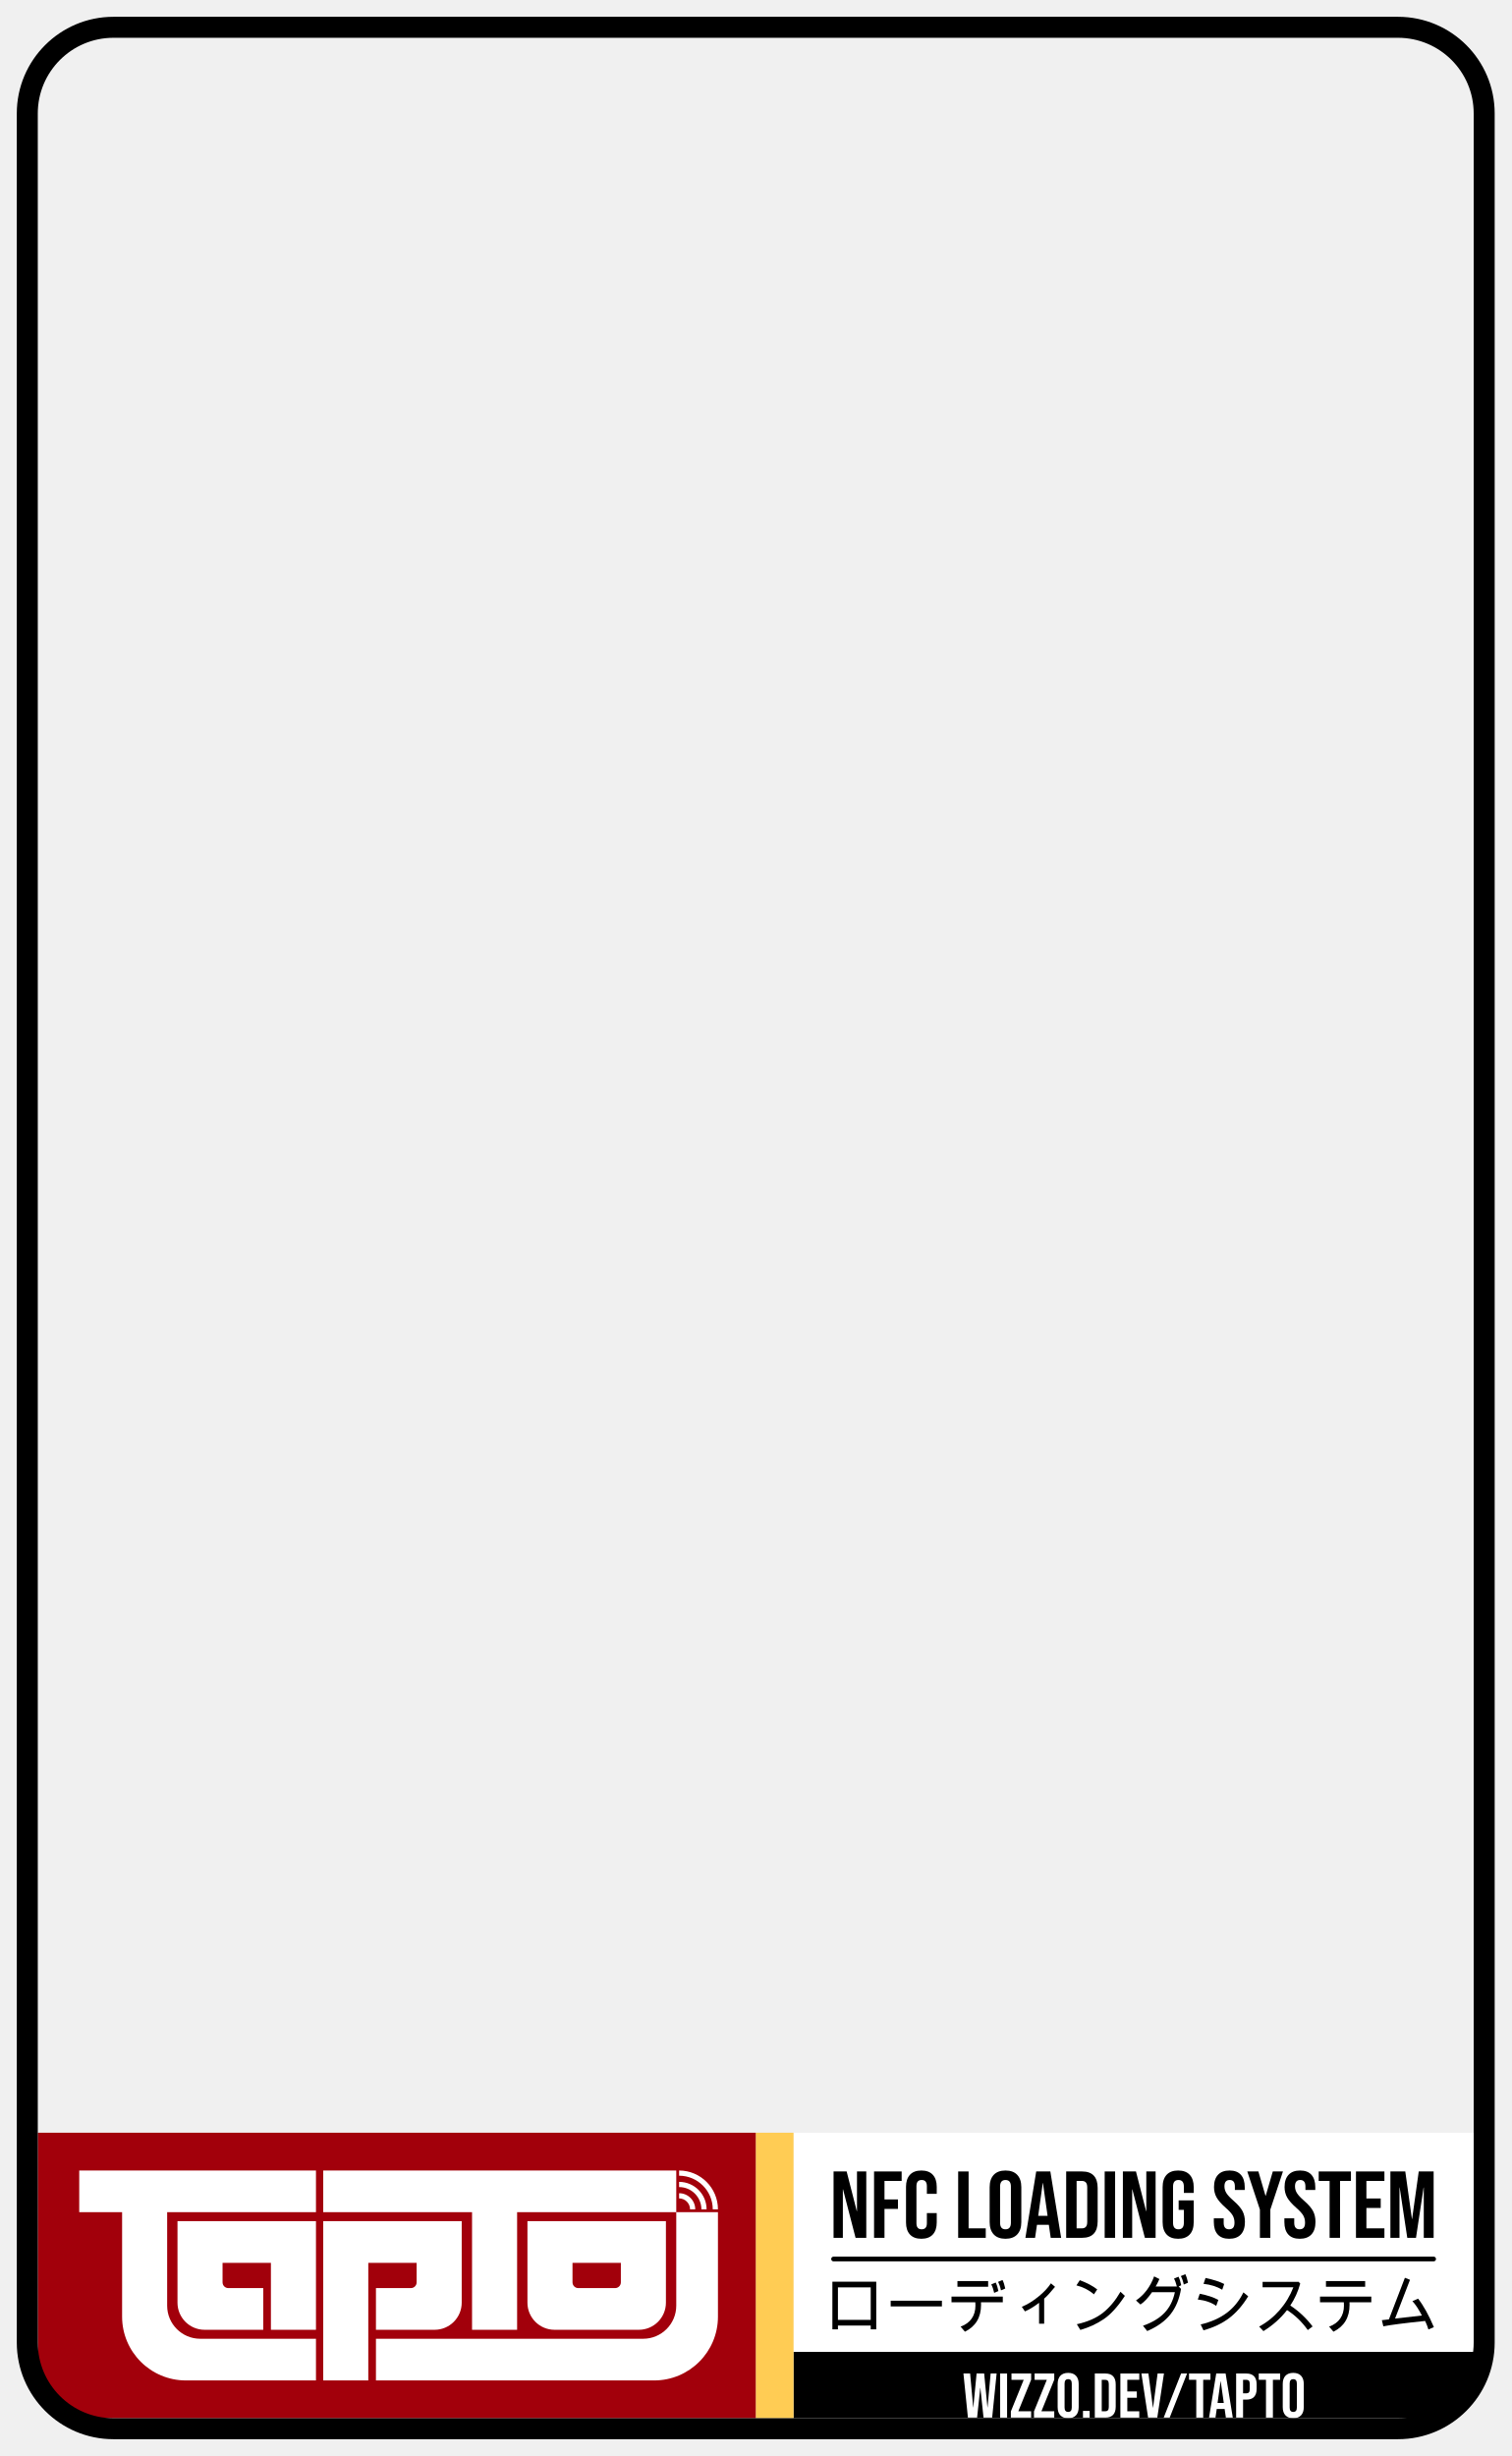
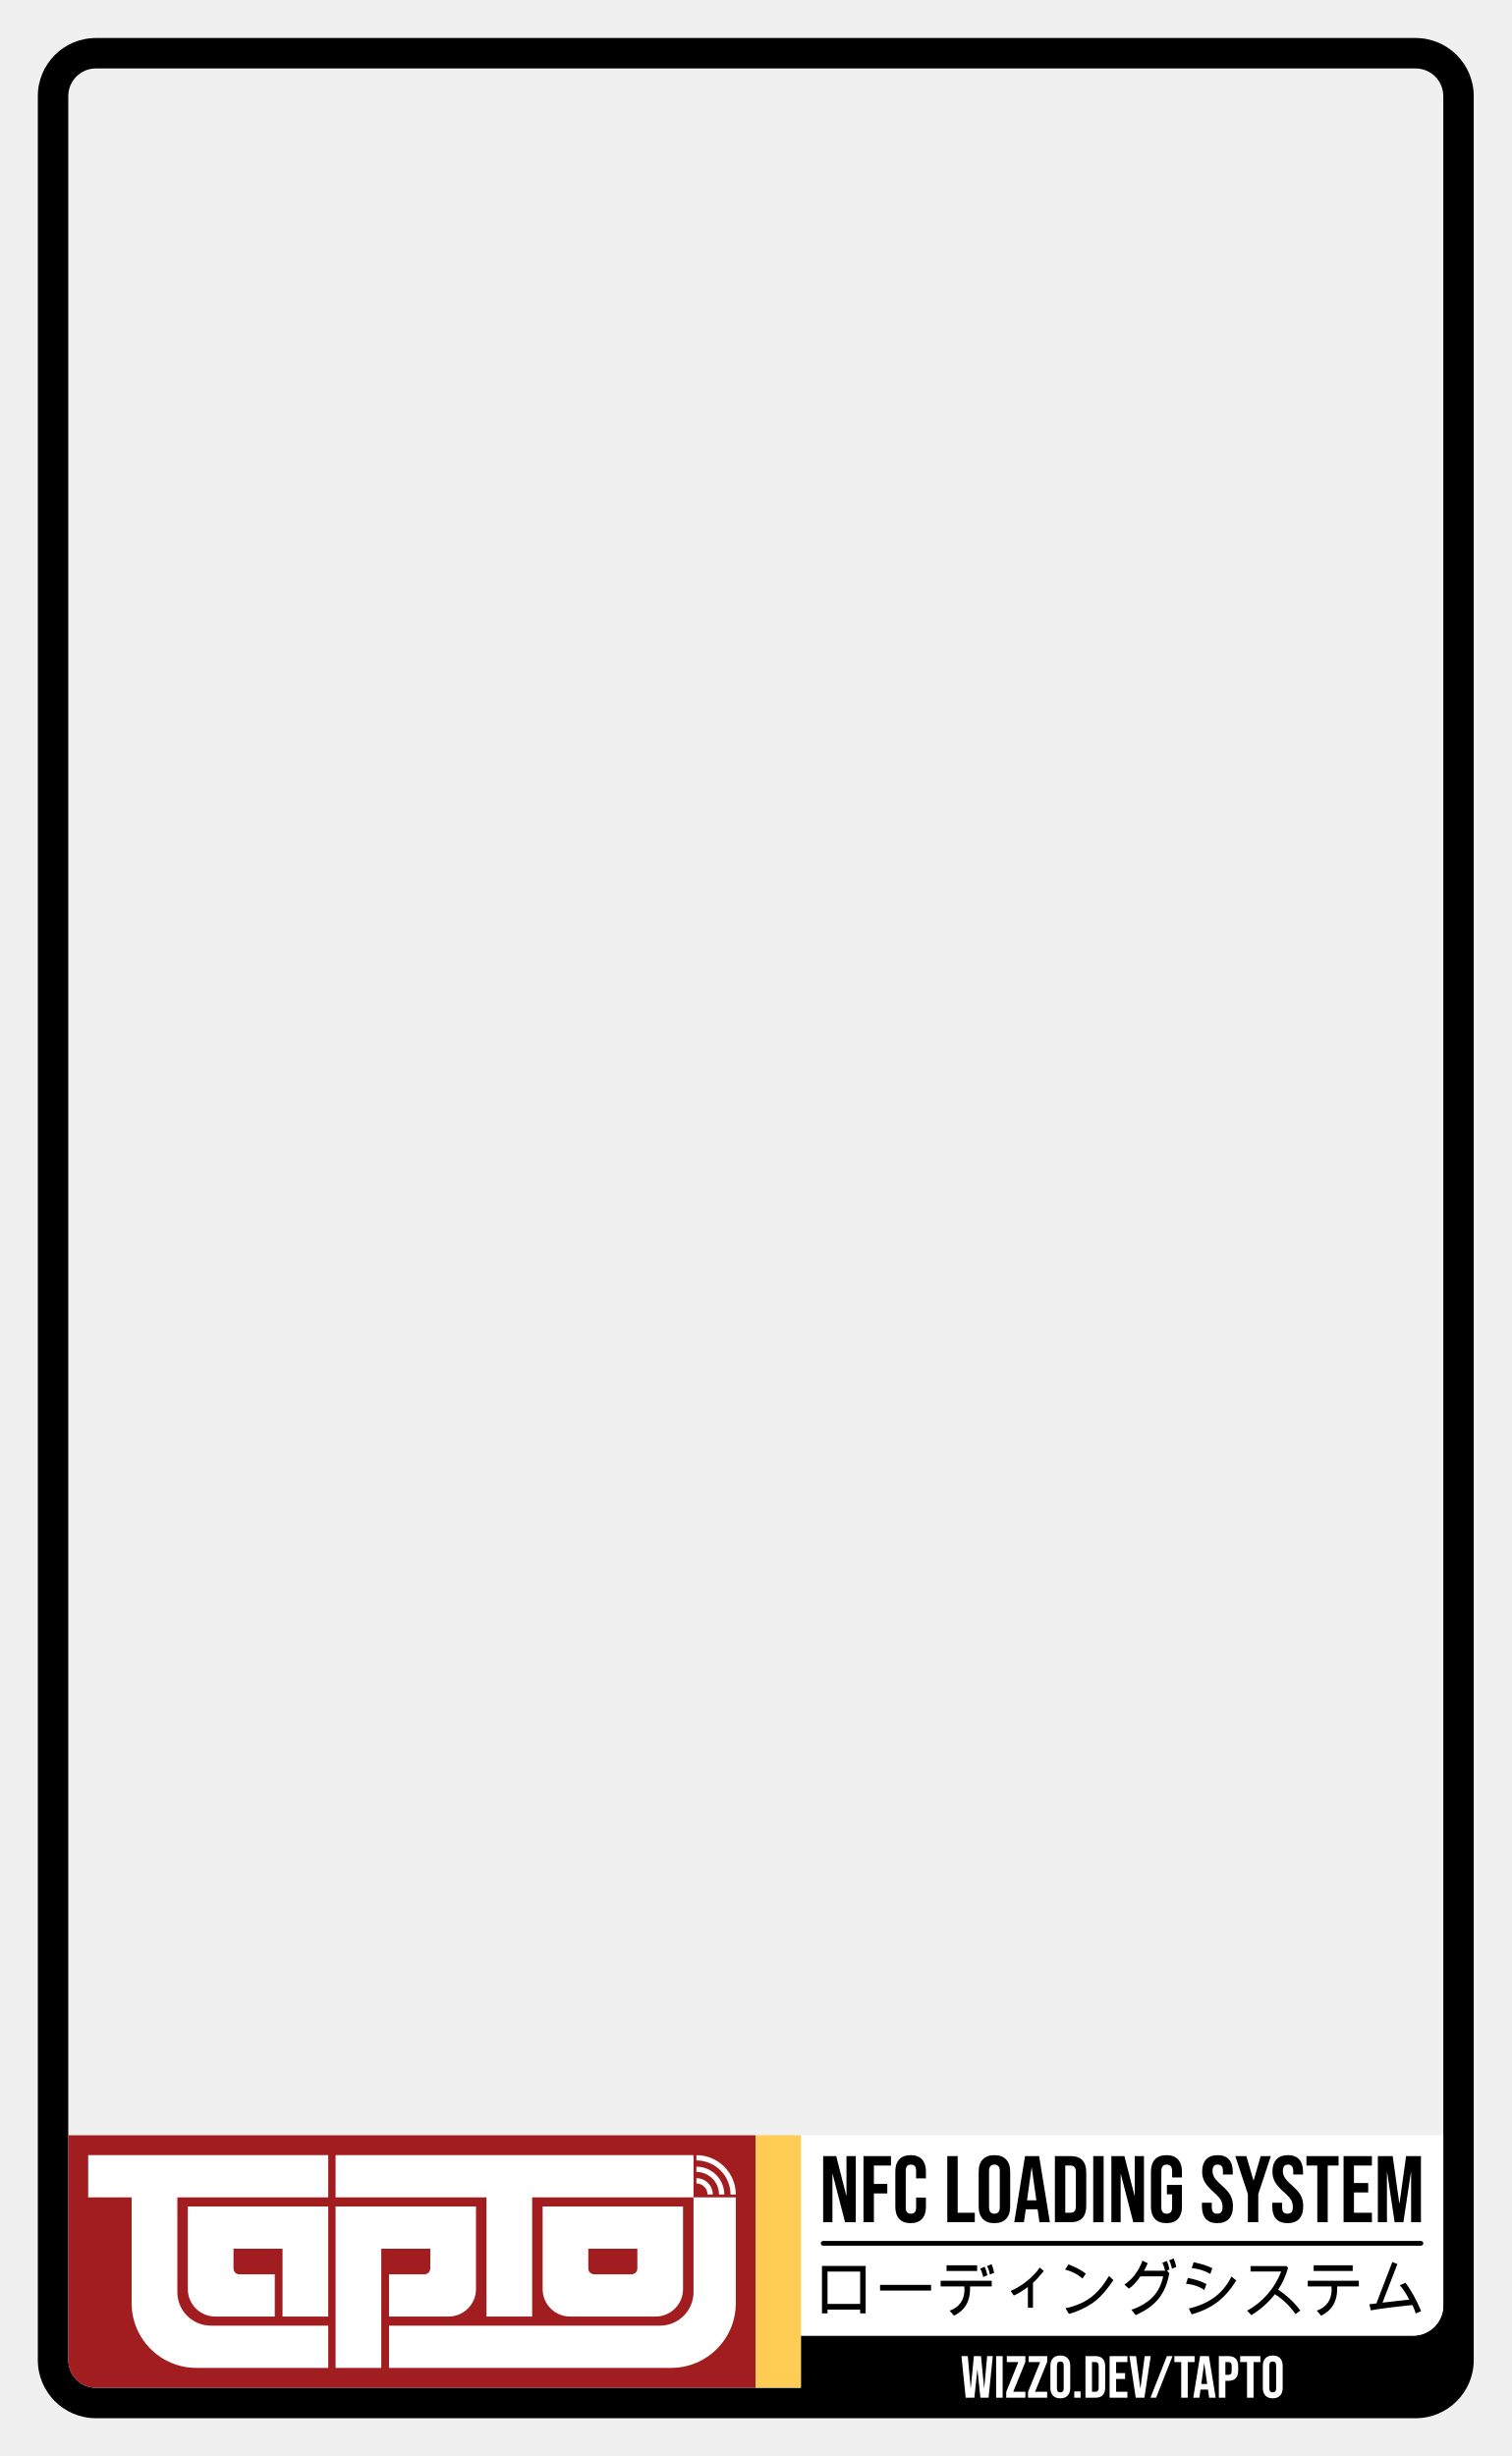
<svg xmlns="http://www.w3.org/2000/svg" width="600" height="975" viewBox="0 0 600 975" version="1.1" xml:space="preserve" style="fill-rule:evenodd;clip-rule:evenodd;stroke-linejoin:round;stroke-miterlimit:2;">
-   <g id="Frame">
-     <g id="Black-Stripe" transform="matrix(0.473684,0,0,0.87772,307.895,117.389)">
-       <path d="M585,930L585,943.027C585,952.395 570.907,960 553.549,960L15,960L15,930L585,930Z" />
-     </g>
-     <g transform="matrix(0.93161,0,0,0.93152,269.085,564.213)">
-       <g id="Wizzo.dev-TapTo">
-         <g>
-           <path d="M121.688,405.83L124.532,405.83L125.847,420.267L125.901,420.267L127.296,405.83L130.517,405.83L131.912,420.267L131.966,420.267L133.281,405.83L135.83,405.83L133.925,424.614L130.248,424.614L128.906,411.948L128.853,411.948L127.511,424.614L123.593,424.614L121.688,405.83Z" style="fill:white;" />
-           <rect x="137.333" y="405.83" width="2.952" height="18.785" style="fill:white;" />
-           <path d="M141.895,421.985L147.369,408.513L142.163,408.513L142.163,405.83L150.536,405.83L150.536,408.46L145.061,421.931L150.536,421.931L150.536,424.614L141.895,424.614L141.895,421.985Z" style="fill:white;" />
-           <path d="M151.743,421.985L157.218,408.513L152.012,408.513L152.012,405.83L160.384,405.83L160.384,408.46L154.91,421.931L160.384,421.931L160.384,424.614L151.743,424.614L151.743,421.985Z" style="fill:white;" />
-           <path d="M166.315,424.883C164.866,424.883 163.756,424.471 162.987,423.648C162.218,422.825 161.833,421.663 161.833,420.16L161.833,410.284C161.833,408.782 162.218,407.619 162.987,406.796C163.756,405.973 164.866,405.561 166.315,405.561C167.764,405.561 168.873,405.973 169.642,406.796C170.412,407.619 170.796,408.782 170.796,410.284L170.796,420.16C170.796,421.663 170.412,422.825 169.642,423.648C168.873,424.471 167.764,424.883 166.315,424.883ZM166.315,422.199C167.335,422.199 167.844,421.582 167.844,420.348L167.844,410.097C167.844,408.862 167.335,408.245 166.315,408.245C165.295,408.245 164.785,408.862 164.785,410.097L164.785,420.348C164.785,421.582 165.295,422.199 166.315,422.199Z" style="fill:white;" />
-           <rect x="172.621" y="421.77" width="2.845" height="2.845" style="fill:white;" />
-           <path d="M177.666,405.83L182.174,405.83C183.641,405.83 184.742,406.223 185.475,407.01C186.209,407.798 186.575,408.952 186.575,410.472L186.575,419.972C186.575,421.493 186.209,422.646 185.475,423.434C184.742,424.221 183.641,424.614 182.174,424.614L177.666,424.614L177.666,405.83ZM182.121,421.931C182.604,421.931 182.975,421.788 183.234,421.502C183.494,421.215 183.624,420.75 183.624,420.106L183.624,410.338C183.624,409.694 183.494,409.229 183.234,408.943C182.975,408.656 182.604,408.513 182.121,408.513L180.618,408.513L180.618,421.931L182.121,421.931Z" style="fill:white;" />
-           <path d="M188.561,405.83L196.612,405.83L196.612,408.513L191.513,408.513L191.513,413.478L195.565,413.478L195.565,416.161L191.513,416.161L191.513,421.931L196.612,421.931L196.612,424.614L188.561,424.614L188.561,405.83Z" style="fill:white;" />
-           <path d="M197.524,405.83L200.503,405.83L202.435,420.401L202.489,420.401L204.421,405.83L207.131,405.83L204.287,424.614L200.369,424.614L197.524,405.83Z" style="fill:white;" />
-           <path d="M214.43,405.83L216.98,405.83L209.573,424.614L207.024,424.614L214.43,405.83Z" style="fill:white;" />
-           <path d="M220.898,408.513L217.812,408.513L217.812,405.83L226.936,405.83L226.936,408.513L223.85,408.513L223.85,424.614L220.898,424.614L220.898,408.513Z" style="fill:white;" />
-           <path d="M229.404,405.83L233.403,405.83L236.462,424.614L233.51,424.614L232.974,420.884L232.974,420.938L229.619,420.938L229.082,424.614L226.345,424.614L229.404,405.83ZM232.625,418.389L231.31,409.104L231.256,409.104L229.968,418.389L232.625,418.389Z" style="fill:white;" />
-           <path d="M237.884,405.83L242.232,405.83C243.699,405.83 244.799,406.223 245.532,407.01C246.266,407.798 246.633,408.952 246.633,410.472L246.633,412.324C246.633,413.845 246.266,414.998 245.532,415.786C244.799,416.573 243.699,416.966 242.232,416.966L240.836,416.966L240.836,424.614L237.884,424.614L237.884,405.83ZM242.232,414.283C242.715,414.283 243.077,414.149 243.319,413.88C243.56,413.612 243.681,413.156 243.681,412.512L243.681,410.284C243.681,409.64 243.56,409.184 243.319,408.916C243.077,408.647 242.715,408.513 242.232,408.513L240.836,408.513L240.836,414.283L242.232,414.283Z" style="fill:white;" />
-           <path d="M250.604,408.513L247.518,408.513L247.518,405.83L256.642,405.83L256.642,408.513L253.556,408.513L253.556,424.614L250.604,424.614L250.604,408.513Z" style="fill:white;" />
-           <path d="M262.224,424.883C260.775,424.883 259.666,424.471 258.896,423.648C258.127,422.825 257.743,421.663 257.743,420.16L257.743,410.284C257.743,408.782 258.127,407.619 258.896,406.796C259.666,405.973 260.775,405.561 262.224,405.561C263.673,405.561 264.782,405.973 265.552,406.796C266.321,407.619 266.706,408.782 266.706,410.284L266.706,420.16C266.706,421.663 266.321,422.825 265.552,423.648C264.782,424.471 263.673,424.883 262.224,424.883ZM262.224,422.199C263.244,422.199 263.754,421.582 263.754,420.348L263.754,410.097C263.754,408.862 263.244,408.245 262.224,408.245C261.204,408.245 260.694,408.862 260.694,410.097L260.694,420.348C260.694,421.582 261.204,422.199 262.224,422.199Z" style="fill:white;" />
-         </g>
-       </g>
-     </g>
-     <g id="White-Stripe" transform="matrix(0.473684,0,0,0.606997,307.895,350.951)">
-       <rect x="15" y="816.664" width="570" height="143.336" style="fill:white;" />
-     </g>
-     <g id="NFC-LOADING-SYSTEM" transform="matrix(1.00382,0,0,1.00373,-20.8936,701.067)">
-       <g transform="matrix(0.971546,0,0,1,129.918,-268.698)">
-         <path d="M244.37,491.522L242.112,491.522L242.112,490.02L228.769,490.02L228.769,491.522L226.511,491.522L226.511,472.674L244.37,472.674L244.37,491.522ZM242.112,487.774L242.112,474.92L228.769,474.92L228.769,487.774L242.112,487.774Z" />
-       </g>
-       <g transform="matrix(0.971546,0,0,1,129.918,-268.698)">
-         <rect x="250.242" y="480.193" width="20.85" height="2.258" />
-       </g>
-       <g transform="matrix(0.971546,0,0,1,129.918,-268.698)">
-         <path d="M296.872,475.372L295.139,476.104C294.838,474.721 294.439,473.602 293.943,472.747L295.762,472.002C296.225,472.914 296.596,474.037 296.872,475.372ZM289.914,474.676L277.414,474.676L277.414,472.418L289.914,472.418L289.914,474.676ZM294.089,476.373L292.368,477.093C292.059,475.717 291.66,474.603 291.172,473.748L292.991,473.003C293.454,473.915 293.821,475.038 294.089,476.373ZM295.871,480.828L286.997,480.828C287.013,481.023 287.021,481.357 287.021,481.829C287.021,486.801 284.836,490.342 280.466,492.449L278.696,490.447C280.682,489.747 282.185,488.685 283.207,487.261C284.228,485.837 284.739,484.124 284.739,482.122C284.739,481.536 284.722,481.105 284.69,480.828L274.997,480.828L274.997,478.57L295.871,478.57L295.871,480.828Z" />
-       </g>
-       <g transform="matrix(0.971546,0,0,1,129.918,-268.698)">
-         <path d="M317.136,474.7C315.272,476.93 313.799,478.488 312.717,479.376L312.717,489.275L310.642,489.275L310.642,481.023C308.648,482.513 306.732,483.648 304.892,484.429L303.611,482.598C305.8,481.736 308.019,480.423 310.27,478.661C312.52,476.9 314.251,475.119 315.464,473.321L317.136,474.7Z" />
-       </g>
-       <g transform="matrix(0.971546,0,0,1,129.918,-268.698)">
-         <path d="M334.311,475.726L332.969,477.679C330.95,475.978 328.574,474.794 325.84,474.127L327.219,472.076C330.1,473.117 332.464,474.334 334.311,475.726ZM345.566,478.277C342.694,482.517 339.845,485.573 337.021,487.444C334.197,489.316 331.003,490.752 327.439,491.753L326.011,489.495C330.47,488.535 334.047,487.001 336.741,484.893C339.434,482.785 341.778,480.039 343.772,476.653L345.566,478.277Z" />
-       </g>
-       <g transform="matrix(0.971546,0,0,1,129.918,-268.698)">
-         <path d="M371.262,473.077L369.541,473.797C369.232,472.413 368.833,471.299 368.345,470.452L370.163,469.695C370.627,470.607 370.993,471.734 371.262,473.077ZM368.491,474.078L367.466,474.578L368.418,475.518C367.742,479.555 366.302,482.918 364.097,485.607C361.891,488.297 358.746,490.492 354.66,492.193L352.939,490.093C356.658,488.832 359.574,487.133 361.686,484.997C363.797,482.861 365.207,480.136 365.915,476.824L356.614,476.824C355.027,479.078 353.46,480.702 351.914,481.695L350.095,480.096C353.448,477.874 355.906,474.7 357.468,470.574L359.617,471.624C359.145,472.715 358.636,473.699 358.091,474.578L366.721,474.578C366.404,473.284 366.017,472.243 365.561,471.453L367.392,470.696C367.856,471.608 368.222,472.735 368.491,474.078Z" />
-       </g>
-       <g transform="matrix(0.971546,0,0,1,129.918,-268.698)">
-         <path d="M385.996,473.577L385.19,475.848C383.009,474.594 380.474,473.821 377.585,473.528L378.391,471.197C381.597,471.864 384.132,472.658 385.996,473.577ZM395.762,478.448C393.458,482.102 390.867,484.985 387.986,487.096C385.105,489.208 381.63,490.809 377.561,491.9L376.413,489.593C380.653,488.608 384.187,487.084 387.015,485.021C389.843,482.958 392.112,480.25 393.821,476.898L395.762,478.448ZM383.616,479.876L382.737,482.244C380.816,480.901 378.318,480.059 375.242,479.717L376.047,477.447C379.131,478.025 381.654,478.834 383.616,479.876Z" />
-       </g>
-       <g transform="matrix(0.971546,0,0,1,129.918,-268.698)">
-         <path d="M421.97,490.374L420.017,491.802C417.608,488.515 414.792,485.882 411.57,483.904C408.957,487.176 405.755,489.947 401.963,492.217L400.217,490.423C403.367,488.771 406.14,486.61 408.536,483.941C410.933,481.272 412.803,478.257 414.145,474.896L401.621,474.896L401.621,472.747L416.269,472.723L416.941,473.419C416.029,476.617 414.678,479.51 412.888,482.098C416.363,484.311 419.39,487.07 421.97,490.374Z" />
-       </g>
-       <g transform="matrix(0.971546,0,0,1,129.918,-268.698)">
-         <path d="M443.369,474.676L427.414,474.676L427.414,472.418L443.369,472.418L443.369,474.676ZM445.871,480.828L436.997,480.828C437.013,481.023 437.021,481.357 437.021,481.829C437.021,486.801 434.836,490.342 430.466,492.449L428.696,490.447C430.682,489.747 432.185,488.685 433.207,487.261C434.228,485.837 434.739,484.124 434.739,482.122C434.739,481.536 434.722,481.105 434.69,480.828L424.997,480.828L424.997,478.57L445.871,478.57L445.871,480.828Z" />
-       </g>
-       <g transform="matrix(0.971546,0,0,1,129.918,-268.698)">
-         <path d="M471.335,490.643L469.114,491.57C468.812,490.529 468.365,489.406 467.771,488.201C459.372,489.048 453.704,489.756 450.766,490.325L450.168,487.896L453.037,487.579L459.543,471.124L461.618,471.929L455.539,487.249L466.465,486.053C465.073,483.449 463.783,481.557 462.595,480.377L464.914,479.376C467.144,482.175 469.284,485.931 471.335,490.643Z" />
-       </g>
-       <g transform="matrix(0.639599,0,0,1.44886,271.893,-196.192)">
-         <path d="M122.823,270.647C122.014,270.647 121.357,270.357 121.357,270C121.357,269.643 122.014,269.353 122.823,269.353L493.836,269.353C494.645,269.353 495.302,269.643 495.302,270C495.302,270.357 494.645,270.647 493.836,270.647L122.823,270.647Z" />
-       </g>
-       <g transform="matrix(0.93161,0,0,0.93161,235.922,-208.95)">
-         <path d="M122.936,396.437L128.49,396.437L132.798,413.303L132.878,413.303L132.878,396.437L136.823,396.437L136.823,424.614L132.274,424.614L126.961,404.045L126.88,404.045L126.88,424.614L122.936,424.614L122.936,396.437Z" />
-       </g>
-       <g transform="matrix(0.93161,0,0,0.93161,235.922,-208.95)">
-         <path d="M140.124,396.437L151.837,396.437L151.837,400.463L144.551,400.463L144.551,408.312L150.267,408.312L150.267,412.337L144.551,412.337L144.551,424.614L140.124,424.614L140.124,396.437Z" />
-       </g>
-       <g transform="matrix(0.93161,0,0,0.93161,235.922,-208.95)">
-         <path d="M160.21,425.017C158.09,425.017 156.473,424.413 155.359,423.206C154.246,421.998 153.689,420.294 153.689,418.093L153.689,402.958C153.689,400.758 154.246,399.054 155.359,397.846C156.473,396.639 158.09,396.035 160.21,396.035C162.33,396.035 163.947,396.639 165.06,397.846C166.174,399.054 166.731,400.758 166.731,402.958L166.731,405.937L162.544,405.937L162.544,402.677C162.544,400.932 161.806,400.06 160.33,400.06C158.855,400.06 158.117,400.932 158.117,402.677L158.117,418.415C158.117,420.133 158.855,420.992 160.33,420.992C161.806,420.992 162.544,420.133 162.544,418.415L162.544,414.108L166.731,414.108L166.731,418.093C166.731,420.294 166.174,421.998 165.06,423.206C163.947,424.413 162.33,425.017 160.21,425.017Z" />
-       </g>
-       <g transform="matrix(0.93161,0,0,0.93161,235.922,-208.95)">
-         <path d="M175.828,396.437L180.256,396.437L180.256,420.589L187.541,420.589L187.541,424.614L175.828,424.614L175.828,396.437Z" />
-       </g>
-       <g transform="matrix(0.93161,0,0,0.93161,235.922,-208.95)">
-         <path d="M195.914,425.017C193.74,425.017 192.077,424.4 190.923,423.165C189.769,421.931 189.192,420.187 189.192,417.932L189.192,403.119C189.192,400.865 189.769,399.121 190.923,397.886C192.077,396.652 193.74,396.035 195.914,396.035C198.088,396.035 199.752,396.652 200.905,397.886C202.059,399.121 202.636,400.865 202.636,403.119L202.636,417.932C202.636,420.187 202.059,421.931 200.905,423.165C199.752,424.4 198.088,425.017 195.914,425.017ZM195.914,420.992C197.444,420.992 198.208,420.066 198.208,418.214L198.208,402.838C198.208,400.986 197.444,400.06 195.914,400.06C194.384,400.06 193.62,400.986 193.62,402.838L193.62,418.214C193.62,420.066 194.384,420.992 195.914,420.992Z" />
-       </g>
-       <g transform="matrix(0.93161,0,0,0.93161,235.922,-208.95)">
-         <path d="M208.956,396.437L214.954,396.437L219.543,424.614L215.115,424.614L214.31,419.019L214.31,419.1L209.278,419.1L208.473,424.614L204.367,424.614L208.956,396.437ZM213.786,415.276L211.814,401.348L211.733,401.348L209.801,415.276L213.786,415.276Z" />
-       </g>
-       <g transform="matrix(0.93161,0,0,0.93161,235.922,-208.95)">
-         <path d="M221.676,396.437L228.438,396.437C230.639,396.437 232.289,397.028 233.39,398.209C234.49,399.389 235.04,401.12 235.04,403.401L235.04,417.651C235.04,419.932 234.49,421.663 233.39,422.843C232.289,424.024 230.639,424.614 228.438,424.614L221.676,424.614L221.676,396.437ZM228.358,420.589C229.082,420.589 229.639,420.374 230.028,419.945C230.418,419.516 230.612,418.818 230.612,417.852L230.612,403.2C230.612,402.234 230.418,401.536 230.028,401.107C229.639,400.677 229.082,400.463 228.358,400.463L226.104,400.463L226.104,420.589L228.358,420.589Z" />
-       </g>
-       <g transform="matrix(0.93161,0,0,0.93161,235.922,-208.95)">
-         <rect x="238.019" y="396.437" width="4.428" height="28.177" />
-       </g>
-       <g transform="matrix(0.93161,0,0,0.93161,235.922,-208.95)">
-         <path d="M245.747,396.437L251.302,396.437L255.609,413.303L255.69,413.303L255.69,396.437L259.634,396.437L259.634,424.614L255.086,424.614L249.772,404.045L249.692,404.045L249.692,424.614L245.747,424.614L245.747,396.437Z" />
-       </g>
-       <g transform="matrix(0.93161,0,0,0.93161,235.922,-208.95)">
-         <path d="M269.215,425.017C267.068,425.017 265.431,424.406 264.304,423.185C263.177,421.964 262.613,420.213 262.613,417.932L262.613,403.119C262.613,400.838 263.177,399.087 264.304,397.866C265.431,396.645 267.068,396.035 269.215,396.035C271.361,396.035 272.998,396.645 274.125,397.866C275.253,399.087 275.816,400.838 275.816,403.119L275.816,405.535L271.63,405.535L271.63,402.838C271.63,400.986 270.865,400.06 269.335,400.06C267.806,400.06 267.041,400.986 267.041,402.838L267.041,418.254C267.041,420.079 267.806,420.992 269.335,420.992C270.865,420.992 271.63,420.079 271.63,418.254L271.63,412.74L269.416,412.74L269.416,408.715L275.816,408.715L275.816,417.932C275.816,420.213 275.253,421.964 274.125,423.185C272.998,424.406 271.361,425.017 269.215,425.017Z" />
-       </g>
-       <g transform="matrix(0.93161,0,0,0.93161,235.922,-208.95)">
-         <path d="M290.871,425.017C288.724,425.017 287.1,424.406 286,423.185C284.9,421.964 284.35,420.213 284.35,417.932L284.35,416.322L288.536,416.322L288.536,418.254C288.536,420.079 289.301,420.992 290.83,420.992C291.582,420.992 292.152,420.77 292.541,420.327C292.93,419.885 293.125,419.167 293.125,418.174C293.125,416.993 292.856,415.953 292.32,415.054C291.783,414.155 290.79,413.075 289.341,411.814C287.516,410.204 286.242,408.748 285.517,407.447C284.792,406.145 284.43,404.676 284.43,403.039C284.43,400.812 284.994,399.087 286.121,397.866C287.248,396.645 288.885,396.035 291.032,396.035C293.152,396.035 294.755,396.645 295.842,397.866C296.929,399.087 297.472,400.838 297.472,403.119L297.472,404.287L293.286,404.287L293.286,402.838C293.286,401.872 293.098,401.167 292.722,400.724C292.347,400.282 291.796,400.06 291.072,400.06C289.596,400.06 288.858,400.959 288.858,402.757C288.858,403.777 289.133,404.729 289.683,405.615C290.233,406.501 291.233,407.574 292.682,408.835C294.534,410.445 295.808,411.908 296.506,413.223C297.204,414.538 297.553,416.081 297.553,417.852C297.553,420.16 296.982,421.931 295.842,423.165C294.701,424.4 293.044,425.017 290.871,425.017Z" />
-       </g>
-       <g transform="matrix(0.93161,0,0,0.93161,235.922,-208.95)">
-         <path d="M303.913,412.619L298.559,396.437L303.269,396.437L306.288,406.782L306.368,406.782L309.387,396.437L313.694,396.437L308.34,412.619L308.34,424.614L303.913,424.614L303.913,412.619Z" />
-       </g>
-       <g transform="matrix(0.93161,0,0,0.93161,235.922,-208.95)">
-         <path d="M320.819,425.017C318.672,425.017 317.048,424.406 315.948,423.185C314.848,421.964 314.298,420.213 314.298,417.932L314.298,416.322L318.484,416.322L318.484,418.254C318.484,420.079 319.249,420.992 320.779,420.992C321.53,420.992 322.1,420.77 322.489,420.327C322.878,419.885 323.073,419.167 323.073,418.174C323.073,416.993 322.805,415.953 322.268,415.054C321.731,414.155 320.738,413.075 319.289,411.814C317.464,410.204 316.19,408.748 315.465,407.447C314.741,406.145 314.378,404.676 314.378,403.039C314.378,400.812 314.942,399.087 316.069,397.866C317.196,396.645 318.833,396.035 320.98,396.035C323.1,396.035 324.703,396.645 325.79,397.866C326.877,399.087 327.42,400.838 327.42,403.119L327.42,404.287L323.234,404.287L323.234,402.838C323.234,401.872 323.046,401.167 322.67,400.724C322.295,400.282 321.745,400.06 321.02,400.06C319.544,400.06 318.806,400.959 318.806,402.757C318.806,403.777 319.081,404.729 319.631,405.615C320.181,406.501 321.181,407.574 322.63,408.835C324.482,410.445 325.757,411.908 326.454,413.223C327.152,414.538 327.501,416.081 327.501,417.852C327.501,420.16 326.931,421.931 325.79,423.165C324.65,424.4 322.992,425.017 320.819,425.017Z" />
-       </g>
-       <g transform="matrix(0.93161,0,0,0.93161,235.922,-208.95)">
-         <path d="M333.498,400.463L328.869,400.463L328.869,396.437L342.555,396.437L342.555,400.463L337.926,400.463L337.926,424.614L333.498,424.614L333.498,400.463Z" />
-       </g>
-       <g transform="matrix(0.93161,0,0,0.93161,235.922,-208.95)">
-         <path d="M344.689,396.437L356.765,396.437L356.765,400.463L349.117,400.463L349.117,407.909L355.195,407.909L355.195,411.935L349.117,411.935L349.117,420.589L356.765,420.589L356.765,424.614L344.689,424.614L344.689,396.437Z" />
-       </g>
-       <g transform="matrix(0.93161,0,0,0.93161,235.922,-208.95)">
-         <path d="M359.301,396.437L365.62,396.437L368.438,416.604L368.519,416.604L371.336,396.437L377.656,396.437L377.656,424.614L373.47,424.614L373.47,403.28L373.389,403.28L370.169,424.614L366.466,424.614L363.245,403.28L363.165,403.28L363.165,424.614L359.301,424.614L359.301,396.437Z" />
-       </g>
-     </g>
-     <g id="Gold-Stripe" transform="matrix(1,0,0,2.12094,300,-5.21286)">
-       <rect x="0" y="401.65" width="15" height="53.437" style="fill:rgb(255,204,84);" />
-     </g>
-     <g id="Red-Stripe" transform="matrix(0.953099,0,0,0.600171,0.703522,383.836)">
-       <path d="M314.025,771.16L314.025,960L34.456,960C23.718,960 15,946.155 15,929.103L15,771.16L314.025,771.16Z" style="fill:rgb(162,0,11);" />
-     </g>
-     <g id="TapTo" transform="matrix(0.122666,0,0,0.122666,-75.3268,665.284)">
-       <path d="M2802.55,1735.85L2287.5,1735.85L2287.5,2116.4L2141.68,2116.4L2141.68,1735.85L1660.1,1735.85L1660.1,1600.93L2802.55,1600.93L2802.55,1735.85ZM2802.55,1735.85L2937.47,1735.85L2937.47,2073.87C2937.47,2187.9 2845.02,2280.34 2730.99,2280.34L1830.71,2280.34L1830.71,2145.43L2695.54,2145.43C2754.64,2145.43 2802.55,2097.52 2802.55,2038.41L2802.55,1735.85ZM2920.66,1726.65C2920.66,1666.6 2871.8,1617.75 2811.76,1617.75L2811.76,1600.93C2881.07,1600.93 2937.47,1657.33 2937.47,1726.65L2920.66,1726.65ZM2883.92,1726.65C2883.92,1686.85 2851.55,1654.48 2811.76,1654.48L2811.76,1637.67C2860.82,1637.67 2900.73,1677.59 2900.73,1726.65L2883.92,1726.65ZM2811.76,1691.22L2811.76,1674.41C2840.56,1674.41 2863.99,1697.84 2863.99,1726.64L2847.18,1726.64C2847.18,1707.11 2831.29,1691.22 2811.76,1691.22ZM1636.61,1735.85L1155.02,1735.85L1155.02,2038.42C1155.02,2097.52 1202.93,2145.43 1262.03,2145.43L1636.61,2145.43L1636.61,2280.34L1215.67,2280.34C1101.64,2280.34 1009.2,2187.9 1009.2,2073.87L1009.2,1735.85L870.48,1735.85L870.48,1600.93L1636.61,1600.93L1636.61,1735.85ZM1660.1,1764.88L2108.23,1764.88L2108.23,2028.63C2108.23,2077.11 2068.93,2116.4 2020.46,2116.4L1830.71,2116.4L1830.71,1981.48L1943.74,1981.48C1954.05,1981.48 1962.41,1973.13 1962.41,1962.82L1962.41,1899.8L1805.92,1899.8L1805.92,2280.34L1660.1,2280.34L1660.1,1764.88ZM2769.09,1764.88L2769.09,2028.63C2769.09,2077.11 2729.8,2116.4 2681.33,2116.4L2408.73,2116.4C2360.26,2116.4 2320.96,2077.11 2320.96,2028.63L2320.96,1764.88L2769.09,1764.88ZM2623.27,1899.8L2466.78,1899.8L2466.78,1962.82C2466.78,1973.13 2475.14,1981.48 2485.45,1981.48L2604.61,1981.48C2614.92,1981.48 2623.27,1973.13 2623.27,1962.82L2623.27,1899.8ZM1188.48,1764.88L1636.61,1764.88L1636.61,2116.4L1490.79,2116.4L1490.79,1899.8L1334.3,1899.8L1334.3,1962.82C1334.3,1973.13 1342.65,1981.48 1352.96,1981.48L1465.99,1981.48L1465.99,2116.4L1276.24,2116.4C1227.77,2116.4 1188.48,2077.11 1188.48,2028.63L1188.48,1764.88Z" style="fill:white;" />
-     </g>
-     <g id="Border" transform="matrix(1.16906,0,0,1.12007,-40.5111,-48.9814)">
-       <path d="M542.184,83.934L542.184,874.007C542.184,892.911 527.479,908.259 509.367,908.259L73.172,908.259C55.06,908.259 40.355,892.911 40.355,874.007L40.355,83.934C40.355,65.03 55.06,49.683 73.172,49.683L509.367,49.683C527.479,49.683 542.184,65.03 542.184,83.934ZM535.055,83.934C535.055,69.137 523.545,57.123 509.367,57.123L73.172,57.123C58.994,57.123 47.484,69.137 47.484,83.934L47.484,874.007C47.484,888.805 58.994,900.819 73.172,900.819L509.367,900.819C523.545,900.819 535.055,888.805 535.055,874.007L535.055,83.934Z" />
-     </g>
+   <g id="Frame" transform="matrix(12.2417,0,0,0.694491,-3783.03,310.012)">
+     <path d="M356.817,-391.46L356.817,902.723C356.817,921.045 355.973,935.92 354.934,935.92L312.138,935.92C311.098,935.92 310.255,921.045 310.255,902.723L310.255,-391.46C310.255,-409.782 311.098,-424.657 312.138,-424.657L354.934,-424.657C355.973,-424.657 356.817,-409.782 356.817,-391.46ZM355.83,871.529L355.83,-391.46C355.83,-400.179 355.428,-407.258 354.934,-407.258L312.138,-407.258C311.643,-407.258 311.242,-400.179 311.242,-391.46L311.242,902.723C311.242,911.442 311.643,918.521 312.138,918.521L335,918.521L335,888.71L354.855,888.71C355.393,888.71 355.83,881.011 355.83,871.529Z" />
+   </g>
+   <g id="Red-Band" transform="matrix(1,0,0,1.2121,-1.81899e-12,-29.4839)">
+     <path d="M27.1,797.821L27.1,723.664L300,723.664L300,806.37L38.055,806.37C32.204,806.37 27.417,802.583 27.1,797.821Z" style="fill:rgb(162,29,32);" />
+   </g>
+   <g id="White-Band" transform="matrix(12.1425,0,0,1.0185,-3749.8,-14.8984)">
+     <path d="M356,846.9L356,913.285C356,919.751 355.56,925 355.017,925L335,925L335,846.9L356,846.9Z" style="fill:white;" />
+   </g>
+   <g id="Logo" transform="matrix(0.124372,0,0,0.124297,-73.2547,656.578)">
+     <path d="M2802.55,1735.85L2287.5,1735.85L2287.5,2116.4L2141.68,2116.4L2141.68,1735.85L1660.1,1735.85L1660.1,1600.93L2802.55,1600.93L2802.55,1735.85ZM2802.55,1735.85L2937.47,1735.85L2937.47,2073.87C2937.47,2187.9 2845.02,2280.34 2730.99,2280.34L1830.71,2280.34L1830.71,2145.43L2695.54,2145.43C2754.64,2145.43 2802.55,2097.52 2802.55,2038.41L2802.55,1735.85ZM2811.76,1691.22L2811.76,1674.41C2840.56,1674.41 2863.99,1697.84 2863.99,1726.64L2847.18,1726.64C2847.18,1707.11 2831.29,1691.22 2811.76,1691.22ZM2883.92,1726.65C2883.92,1686.85 2851.55,1654.48 2811.76,1654.48L2811.76,1637.67C2860.82,1637.67 2900.73,1677.59 2900.73,1726.65L2883.92,1726.65ZM2920.66,1726.65C2920.66,1666.6 2871.8,1617.75 2811.76,1617.75L2811.76,1600.93C2881.07,1600.93 2937.47,1657.33 2937.47,1726.65L2920.66,1726.65ZM1636.61,1735.85L1155.02,1735.85L1155.02,2038.42C1155.02,2097.52 1202.93,2145.43 1262.03,2145.43L1636.61,2145.43L1636.61,2280.34L1215.67,2280.34C1101.64,2280.34 1009.2,2187.9 1009.2,2073.87L1009.2,1735.85L870.48,1735.85L870.48,1600.93L1636.61,1600.93L1636.61,1735.85ZM1188.48,1764.88L1636.61,1764.88L1636.61,2116.4L1490.79,2116.4L1490.79,1899.8L1334.3,1899.8L1334.3,1962.82C1334.3,1973.13 1342.65,1981.48 1352.96,1981.48L1465.99,1981.48L1465.99,2116.4L1276.24,2116.4C1227.77,2116.4 1188.48,2077.11 1188.48,2028.63L1188.48,1764.88ZM1660.1,1764.88L2108.23,1764.88L2108.23,2028.63C2108.23,2077.11 2068.93,2116.4 2020.46,2116.4L1830.71,2116.4L1830.71,1981.48L1943.74,1981.48C1954.05,1981.48 1962.41,1973.13 1962.41,1962.82L1962.41,1899.8L1805.92,1899.8L1805.92,2280.34L1660.1,2280.34L1660.1,1764.88ZM2769.09,1764.88L2769.09,2028.63C2769.09,2077.11 2729.8,2116.4 2681.33,2116.4L2408.73,2116.4C2360.26,2116.4 2320.96,2077.11 2320.96,2028.63L2320.96,1764.88L2769.09,1764.88ZM2623.27,1899.8L2466.78,1899.8L2466.78,1962.82C2466.78,1973.13 2475.14,1981.48 2485.45,1981.48L2604.61,1981.48C2614.92,1981.48 2623.27,1973.13 2623.27,1962.82L2623.27,1899.8Z" style="fill:white;" />
+   </g>
+   <g id="URL" transform="matrix(0.879269,0,0,0.879185,-314.272,392.729)">
+     <path d="M791.496,617.185L794.341,617.185L795.655,631.622L795.709,631.622L797.105,617.185L800.325,617.185L801.72,631.622L801.774,631.622L803.089,617.185L805.638,617.185L803.733,635.97L800.056,635.97L798.715,623.303L798.661,623.303L797.319,635.97L793.401,635.97L791.496,617.185ZM807.141,617.185L810.093,617.185L810.093,635.97L807.141,635.97L807.141,617.185ZM811.703,633.34L817.177,619.868L811.971,619.868L811.971,617.185L820.344,617.185L820.344,619.815L814.87,633.286L820.344,633.286L820.344,635.97L811.703,635.97L811.703,633.34ZM821.552,633.34L827.026,619.868L821.82,619.868L821.82,617.185L830.192,617.185L830.192,619.815L824.718,633.286L830.192,633.286L830.192,635.97L821.552,635.97L821.552,633.34ZM836.123,636.238C834.674,636.238 833.565,635.826 832.796,635.003C832.026,634.181 831.642,633.018 831.642,631.515L831.642,621.639C831.642,620.137 832.026,618.974 832.796,618.151C833.565,617.328 834.674,616.916 836.123,616.916C837.572,616.916 838.681,617.328 839.451,618.151C840.22,618.974 840.605,620.137 840.605,621.639L840.605,631.515C840.605,633.018 840.22,634.181 839.451,635.003C838.681,635.826 837.572,636.238 836.123,636.238ZM836.123,633.554C837.143,633.554 837.653,632.937 837.653,631.703L837.653,621.452C837.653,620.217 837.143,619.6 836.123,619.6C835.103,619.6 834.593,620.217 834.593,621.452L834.593,631.703C834.593,632.937 835.103,633.554 836.123,633.554ZM842.429,633.125L845.274,633.125L845.274,635.97L842.429,635.97L842.429,633.125ZM847.474,617.185L851.983,617.185C853.45,617.185 854.55,617.578 855.283,618.366C856.017,619.153 856.384,620.307 856.384,621.827L856.384,631.327C856.384,632.848 856.017,634.002 855.283,634.789C854.55,635.576 853.45,635.97 851.983,635.97L847.474,635.97L847.474,617.185ZM851.929,633.286C852.412,633.286 852.783,633.143 853.043,632.857C853.302,632.57 853.432,632.105 853.432,631.461L853.432,621.693C853.432,621.049 853.302,620.584 853.043,620.298C852.783,620.011 852.412,619.868 851.929,619.868L850.426,619.868L850.426,633.286L851.929,633.286ZM858.37,617.185L866.42,617.185L866.42,619.868L861.321,619.868L861.321,624.833L865.374,624.833L865.374,627.516L861.321,627.516L861.321,633.286L866.42,633.286L866.42,635.97L858.37,635.97L858.37,617.185ZM867.332,617.185L870.311,617.185L872.243,631.756L872.297,631.756L874.229,617.185L876.94,617.185L874.095,635.97L870.177,635.97L867.332,617.185ZM884.239,617.185L886.788,617.185L879.382,635.97L876.832,635.97L884.239,617.185ZM890.706,619.868L887.62,619.868L887.62,617.185L896.744,617.185L896.744,619.868L893.658,619.868L893.658,635.97L890.706,635.97L890.706,619.868ZM899.213,617.185L903.211,617.185L906.27,635.97L903.319,635.97L902.782,632.239L902.782,632.293L899.427,632.293L898.891,635.97L896.154,635.97L899.213,617.185ZM902.433,629.744L901.118,620.459L901.064,620.459L899.776,629.744L902.433,629.744ZM907.693,617.185L912.04,617.185C913.507,617.185 914.607,617.578 915.341,618.366C916.074,619.153 916.441,620.307 916.441,621.827L916.441,623.679C916.441,625.2 916.074,626.354 915.341,627.141C914.607,627.928 913.507,628.321 912.04,628.321L910.645,628.321L910.645,635.97L907.693,635.97L907.693,617.185ZM912.04,625.638C912.523,625.638 912.885,625.504 913.127,625.235C913.368,624.967 913.489,624.511 913.489,623.867L913.489,621.639C913.489,620.995 913.368,620.539 913.127,620.271C912.885,620.003 912.523,619.868 912.04,619.868L910.645,619.868L910.645,625.638L912.04,625.638ZM920.413,619.868L917.327,619.868L917.327,617.185L926.451,617.185L926.451,619.868L923.365,619.868L923.365,635.97L920.413,635.97L920.413,619.868ZM932.032,636.238C930.583,636.238 929.474,635.826 928.705,635.003C927.935,634.181 927.551,633.018 927.551,631.515L927.551,621.639C927.551,620.137 927.935,618.974 928.705,618.151C929.474,617.328 930.583,616.916 932.032,616.916C933.481,616.916 934.591,617.328 935.36,618.151C936.129,618.974 936.514,620.137 936.514,621.639L936.514,631.515C936.514,633.018 936.129,634.181 935.36,635.003C934.591,635.826 933.481,636.238 932.032,636.238ZM932.032,633.554C933.052,633.554 933.562,632.937 933.562,631.703L933.562,621.452C933.562,620.217 933.052,619.6 932.032,619.6C931.013,619.6 930.503,620.217 930.503,621.452L930.503,631.703C930.503,632.937 931.013,633.554 932.032,633.554Z" style="fill:white;" />
+   </g>
+   <g id="NFC-Loading-System" transform="matrix(1,0,0,0.999904,-689.787,627.149)">
+     <path d="M1033.43,291.264L1031.24,291.264L1031.24,289.763L1018.28,289.763L1018.28,291.264L1016.08,291.264L1016.08,272.416L1033.43,272.416L1033.43,291.264ZM1031.24,287.517L1031.24,274.663L1018.28,274.663L1018.28,287.517L1031.24,287.517ZM1059.39,282.194L1039.14,282.194L1039.14,279.936L1059.39,279.936L1059.39,282.194ZM1084.44,275.114L1082.76,275.847C1082.47,274.463 1082.08,273.344 1081.6,272.49L1083.36,271.745C1083.81,272.657 1084.17,273.78 1084.44,275.114ZM1077.68,274.418L1065.54,274.418L1065.54,272.16L1077.68,272.16L1077.68,274.418ZM1081.74,276.115L1080.07,276.835C1079.77,275.46 1079.38,274.345 1078.9,273.491L1080.67,272.746C1081.12,273.658 1081.48,274.781 1081.74,276.115ZM1083.47,280.571L1074.85,280.571C1074.86,280.766 1074.87,281.1 1074.87,281.572C1074.87,286.544 1072.75,290.084 1068.5,292.192L1066.78,290.19C1068.71,289.49 1070.17,288.428 1071.17,287.004C1072.16,285.58 1072.65,283.867 1072.65,281.865C1072.65,281.279 1072.64,280.847 1072.61,280.571L1063.19,280.571L1063.19,278.312L1083.47,278.312L1083.47,280.571ZM1104.13,274.443C1102.32,276.673 1100.89,278.231 1099.84,279.118L1099.84,289.018L1097.82,289.018L1097.82,280.766C1095.88,282.255 1094.02,283.391 1092.23,284.172L1090.99,282.341C1093.12,281.478 1095.27,280.166 1097.46,278.404C1099.64,276.642 1101.33,274.862 1102.51,273.063L1104.13,274.443ZM1120.82,275.468L1119.51,277.421C1117.55,275.721 1115.24,274.536 1112.59,273.869L1113.93,271.818C1116.73,272.86 1119.02,274.077 1120.82,275.468ZM1131.75,278.02C1128.96,282.259 1126.19,285.315 1123.45,287.187C1120.71,289.059 1117.6,290.495 1114.14,291.496L1112.75,289.238C1117.08,288.277 1120.56,286.743 1123.18,284.636C1125.79,282.528 1128.07,279.781 1130.01,276.396L1131.75,278.02ZM1156.72,272.819L1155.04,273.54C1154.74,272.156 1154.36,271.041 1153.88,270.195L1155.65,269.438C1156.1,270.349 1156.45,271.477 1156.72,272.819ZM1154.02,273.82L1153.03,274.321L1153.95,275.261C1153.3,279.297 1151.9,282.66 1149.75,285.35C1147.61,288.039 1144.56,290.235 1140.59,291.936L1138.91,289.836C1142.53,288.575 1145.36,286.876 1147.41,284.739C1149.46,282.603 1150.83,279.879 1151.52,276.567L1142.48,276.567C1140.94,278.821 1139.42,280.445 1137.92,281.437L1136.15,279.838C1139.41,277.617 1141.8,274.443 1143.31,270.317L1145.4,271.367C1144.94,272.457 1144.45,273.442 1143.92,274.321L1152.3,274.321C1152,273.027 1151.62,271.985 1151.18,271.196L1152.96,270.439C1153.41,271.35 1153.76,272.478 1154.02,273.82ZM1171.03,273.32L1170.25,275.59C1168.13,274.337 1165.67,273.564 1162.86,273.271L1163.64,270.939C1166.76,271.607 1169.22,272.4 1171.03,273.32ZM1180.52,278.19C1178.28,281.844 1175.76,284.727 1172.96,286.839C1170.16,288.951 1166.79,290.552 1162.84,291.643L1161.72,289.335C1165.84,288.351 1169.27,286.827 1172.02,284.764C1174.77,282.701 1176.97,279.993 1178.63,276.64L1180.52,278.19ZM1168.72,279.619L1167.86,281.987C1166,280.644 1163.57,279.802 1160.58,279.46L1161.37,277.189C1164.36,277.767 1166.81,278.577 1168.72,279.619ZM1205.98,290.117L1204.08,291.545C1201.74,288.257 1199.01,285.624 1195.88,283.647C1193.34,286.918 1190.23,289.689 1186.54,291.96L1184.85,290.166C1187.91,288.513 1190.6,286.353 1192.93,283.684C1195.26,281.014 1197.07,277.999 1198.38,274.638L1186.21,274.638L1186.21,272.49L1200.44,272.465L1201.1,273.161C1200.21,276.359 1198.9,279.252 1197.16,281.84C1200.53,284.054 1203.47,286.813 1205.98,290.117ZM1226.77,274.418L1211.27,274.418L1211.27,272.16L1226.77,272.16L1226.77,274.418ZM1229.2,280.571L1220.58,280.571C1220.6,280.766 1220.6,281.1 1220.6,281.572C1220.6,286.544 1218.48,290.084 1214.24,292.192L1212.52,290.19C1214.44,289.49 1215.9,288.428 1216.9,287.004C1217.89,285.58 1218.39,283.867 1218.39,281.865C1218.39,281.279 1218.37,280.847 1218.34,280.571L1208.92,280.571L1208.92,278.312L1229.2,278.312L1229.2,280.571ZM1253.94,290.385L1251.78,291.313C1251.49,290.271 1251.06,289.148 1250.48,287.944C1242.32,288.79 1236.81,289.498 1233.96,290.068L1233.38,287.639L1236.16,287.321L1242.49,270.866L1244.5,271.672L1238.6,286.992L1249.21,285.795C1247.86,283.191 1246.6,281.299 1245.45,280.119L1247.7,279.118C1249.87,281.918 1251.95,285.673 1253.94,290.385ZM1016.55,264.378C1016.03,264.378 1015.61,263.958 1015.61,263.441C1015.61,262.924 1016.03,262.503 1016.55,262.503L1253.85,262.503C1254.37,262.503 1254.79,262.924 1254.79,263.441C1254.79,263.958 1254.37,264.378 1253.85,264.378L1016.55,264.378ZM1016.55,228.816L1021.73,228.816L1025.74,244.528L1025.81,244.528L1025.81,228.816L1029.49,228.816L1029.49,255.066L1025.25,255.066L1020.3,235.903L1020.23,235.903L1020.23,255.066L1016.55,255.066L1016.55,228.816ZM1032.56,228.816L1043.47,228.816L1043.47,232.566L1036.69,232.566L1036.69,239.878L1042.01,239.878L1042.01,243.628L1036.69,243.628L1036.69,255.066L1032.56,255.066L1032.56,228.816ZM1051.28,255.441C1049.3,255.441 1047.79,254.878 1046.76,253.753C1045.72,252.628 1045.2,251.041 1045.2,248.991L1045.2,234.891C1045.2,232.841 1045.72,231.253 1046.76,230.128C1047.79,229.003 1049.3,228.441 1051.28,228.441C1053.25,228.441 1054.76,229.003 1055.79,230.128C1056.83,231.253 1057.35,232.841 1057.35,234.891L1057.35,237.666L1053.45,237.666L1053.45,234.628C1053.45,233.003 1052.76,232.191 1051.39,232.191C1050.01,232.191 1049.33,233.003 1049.33,234.628L1049.33,249.291C1049.33,250.891 1050.01,251.691 1051.39,251.691C1052.76,251.691 1053.45,250.891 1053.45,249.291L1053.45,245.278L1057.35,245.278L1057.35,248.991C1057.35,251.041 1056.83,252.628 1055.79,253.753C1054.76,254.878 1053.25,255.441 1051.28,255.441ZM1065.83,228.816L1069.95,228.816L1069.95,251.316L1076.74,251.316L1076.74,255.066L1065.83,255.066L1065.83,228.816ZM1084.54,255.441C1082.51,255.441 1080.96,254.866 1079.89,253.716C1078.81,252.566 1078.28,250.941 1078.28,248.841L1078.28,235.041C1078.28,232.941 1078.81,231.316 1079.89,230.166C1080.96,229.016 1082.51,228.441 1084.54,228.441C1086.56,228.441 1088.11,229.016 1089.19,230.166C1090.26,231.316 1090.8,232.941 1090.8,235.041L1090.8,248.841C1090.8,250.941 1090.26,252.566 1089.19,253.716C1088.11,254.866 1086.56,255.441 1084.54,255.441ZM1084.54,251.691C1085.96,251.691 1086.67,250.828 1086.67,249.103L1086.67,234.778C1086.67,233.053 1085.96,232.191 1084.54,232.191C1083.11,232.191 1082.4,233.053 1082.4,234.778L1082.4,249.103C1082.4,250.828 1083.11,251.691 1084.54,251.691ZM1096.69,228.816L1102.28,228.816L1106.55,255.066L1102.42,255.066L1101.67,249.853L1101.67,249.928L1096.99,249.928L1096.24,255.066L1092.41,255.066L1096.69,228.816ZM1101.19,246.366L1099.35,233.391L1099.28,233.391L1097.48,246.366L1101.19,246.366ZM1108.54,228.816L1114.84,228.816C1116.89,228.816 1118.42,229.366 1119.45,230.466C1120.48,231.566 1120.99,233.178 1120.99,235.303L1120.99,248.578C1120.99,250.703 1120.48,252.316 1119.45,253.416C1118.42,254.516 1116.89,255.066 1114.84,255.066L1108.54,255.066L1108.54,228.816ZM1114.76,251.316C1115.44,251.316 1115.96,251.116 1116.32,250.716C1116.68,250.316 1116.86,249.666 1116.86,248.766L1116.86,235.116C1116.86,234.216 1116.68,233.566 1116.32,233.166C1115.96,232.766 1115.44,232.566 1114.76,232.566L1112.66,232.566L1112.66,251.316L1114.76,251.316ZM1123.76,228.816L1127.89,228.816L1127.89,255.066L1123.76,255.066L1123.76,228.816ZM1130.96,228.816L1136.14,228.816L1140.15,244.528L1140.23,244.528L1140.23,228.816L1143.9,228.816L1143.9,255.066L1139.66,255.066L1134.71,235.903L1134.64,235.903L1134.64,255.066L1130.96,255.066L1130.96,228.816ZM1152.83,255.441C1150.83,255.441 1149.3,254.872 1148.25,253.735C1147.2,252.597 1146.67,250.966 1146.67,248.841L1146.67,235.041C1146.67,232.916 1147.2,231.285 1148.25,230.147C1149.3,229.01 1150.83,228.441 1152.83,228.441C1154.83,228.441 1156.35,229.01 1157.4,230.147C1158.45,231.285 1158.98,232.916 1158.98,235.041L1158.98,237.291L1155.08,237.291L1155.08,234.778C1155.08,233.053 1154.36,232.191 1152.94,232.191C1151.51,232.191 1150.8,233.053 1150.8,234.778L1150.8,249.141C1150.8,250.841 1151.51,251.691 1152.94,251.691C1154.36,251.691 1155.08,250.841 1155.08,249.141L1155.08,244.003L1153.01,244.003L1153.01,240.253L1158.98,240.253L1158.98,248.841C1158.98,250.966 1158.45,252.597 1157.4,253.735C1156.35,254.872 1154.83,255.441 1152.83,255.441ZM1173,255.441C1171,255.441 1169.49,254.872 1168.46,253.735C1167.44,252.597 1166.92,250.966 1166.92,248.841L1166.92,247.341L1170.83,247.341L1170.83,249.141C1170.83,250.841 1171.54,251.691 1172.96,251.691C1173.66,251.691 1174.19,251.485 1174.56,251.072C1174.92,250.66 1175.1,249.991 1175.1,249.066C1175.1,247.966 1174.85,246.997 1174.35,246.16C1173.85,245.322 1172.92,244.316 1171.58,243.141C1169.88,241.641 1168.69,240.285 1168.01,239.072C1167.34,237.86 1167,236.491 1167,234.966C1167,232.891 1167.53,231.285 1168.58,230.147C1169.62,229.01 1171.15,228.441 1173.15,228.441C1175.12,228.441 1176.62,229.01 1177.63,230.147C1178.64,231.285 1179.15,232.916 1179.15,235.041L1179.15,236.128L1175.25,236.128L1175.25,234.778C1175.25,233.878 1175.08,233.222 1174.73,232.81C1174.38,232.397 1173.86,232.191 1173.19,232.191C1171.81,232.191 1171.12,233.028 1171.12,234.703C1171.12,235.653 1171.38,236.541 1171.89,237.366C1172.41,238.191 1173.34,239.191 1174.69,240.366C1176.41,241.866 1177.6,243.228 1178.25,244.453C1178.9,245.678 1179.23,247.116 1179.23,248.766C1179.23,250.916 1178.69,252.566 1177.63,253.716C1176.57,254.866 1175.03,255.441 1173,255.441ZM1185.15,243.891L1180.16,228.816L1184.55,228.816L1187.36,238.453L1187.44,238.453L1190.25,228.816L1194.26,228.816L1189.28,243.891L1189.28,255.066L1185.15,255.066L1185.15,243.891ZM1200.9,255.441C1198.9,255.441 1197.39,254.872 1196.36,253.735C1195.34,252.597 1194.83,250.966 1194.83,248.841L1194.83,247.341L1198.73,247.341L1198.73,249.141C1198.73,250.841 1199.44,251.691 1200.86,251.691C1201.56,251.691 1202.09,251.485 1202.46,251.072C1202.82,250.66 1203,249.991 1203,249.066C1203,247.966 1202.75,246.997 1202.25,246.16C1201.75,245.322 1200.83,244.316 1199.48,243.141C1197.78,241.641 1196.59,240.285 1195.91,239.072C1195.24,237.86 1194.9,236.491 1194.9,234.966C1194.9,232.891 1195.42,231.285 1196.48,230.147C1197.53,229.01 1199.05,228.441 1201.05,228.441C1203.03,228.441 1204.52,229.01 1205.53,230.147C1206.54,231.285 1207.05,232.916 1207.05,235.041L1207.05,236.128L1203.15,236.128L1203.15,234.778C1203.15,233.878 1202.98,233.222 1202.62,232.81C1202.28,232.397 1201.76,232.191 1201.09,232.191C1199.71,232.191 1199.03,233.028 1199.03,234.703C1199.03,235.653 1199.28,236.541 1199.79,237.366C1200.31,238.191 1201.24,239.191 1202.59,240.366C1204.31,241.866 1205.5,243.228 1206.15,244.453C1206.8,245.678 1207.12,247.116 1207.12,248.766C1207.12,250.916 1206.59,252.566 1205.53,253.716C1204.47,254.866 1202.92,255.441 1200.9,255.441ZM1212.71,232.566L1208.4,232.566L1208.4,228.816L1221.15,228.816L1221.15,232.566L1216.84,232.566L1216.84,255.066L1212.71,255.066L1212.71,232.566ZM1223.14,228.816L1234.39,228.816L1234.39,232.566L1227.26,232.566L1227.26,239.503L1232.92,239.503L1232.92,243.253L1227.26,243.253L1227.26,251.316L1234.39,251.316L1234.39,255.066L1223.14,255.066L1223.14,228.816ZM1236.75,228.816L1242.64,228.816L1245.26,247.603L1245.34,247.603L1247.96,228.816L1253.85,228.816L1253.85,255.066L1249.95,255.066L1249.95,235.191L1249.88,235.191L1246.88,255.066L1243.42,255.066L1240.42,235.191L1240.35,235.191L1240.35,255.066L1236.75,255.066L1236.75,228.816Z" />
+   </g>
+   <g id="Gold-Band" transform="matrix(0.853571,0,0,1.28359,14.0536,-239.405)">
+     <rect x="335" y="846.9" width="21" height="78.1" style="fill:rgb(255,204,84);" />
  </g>
</svg>
